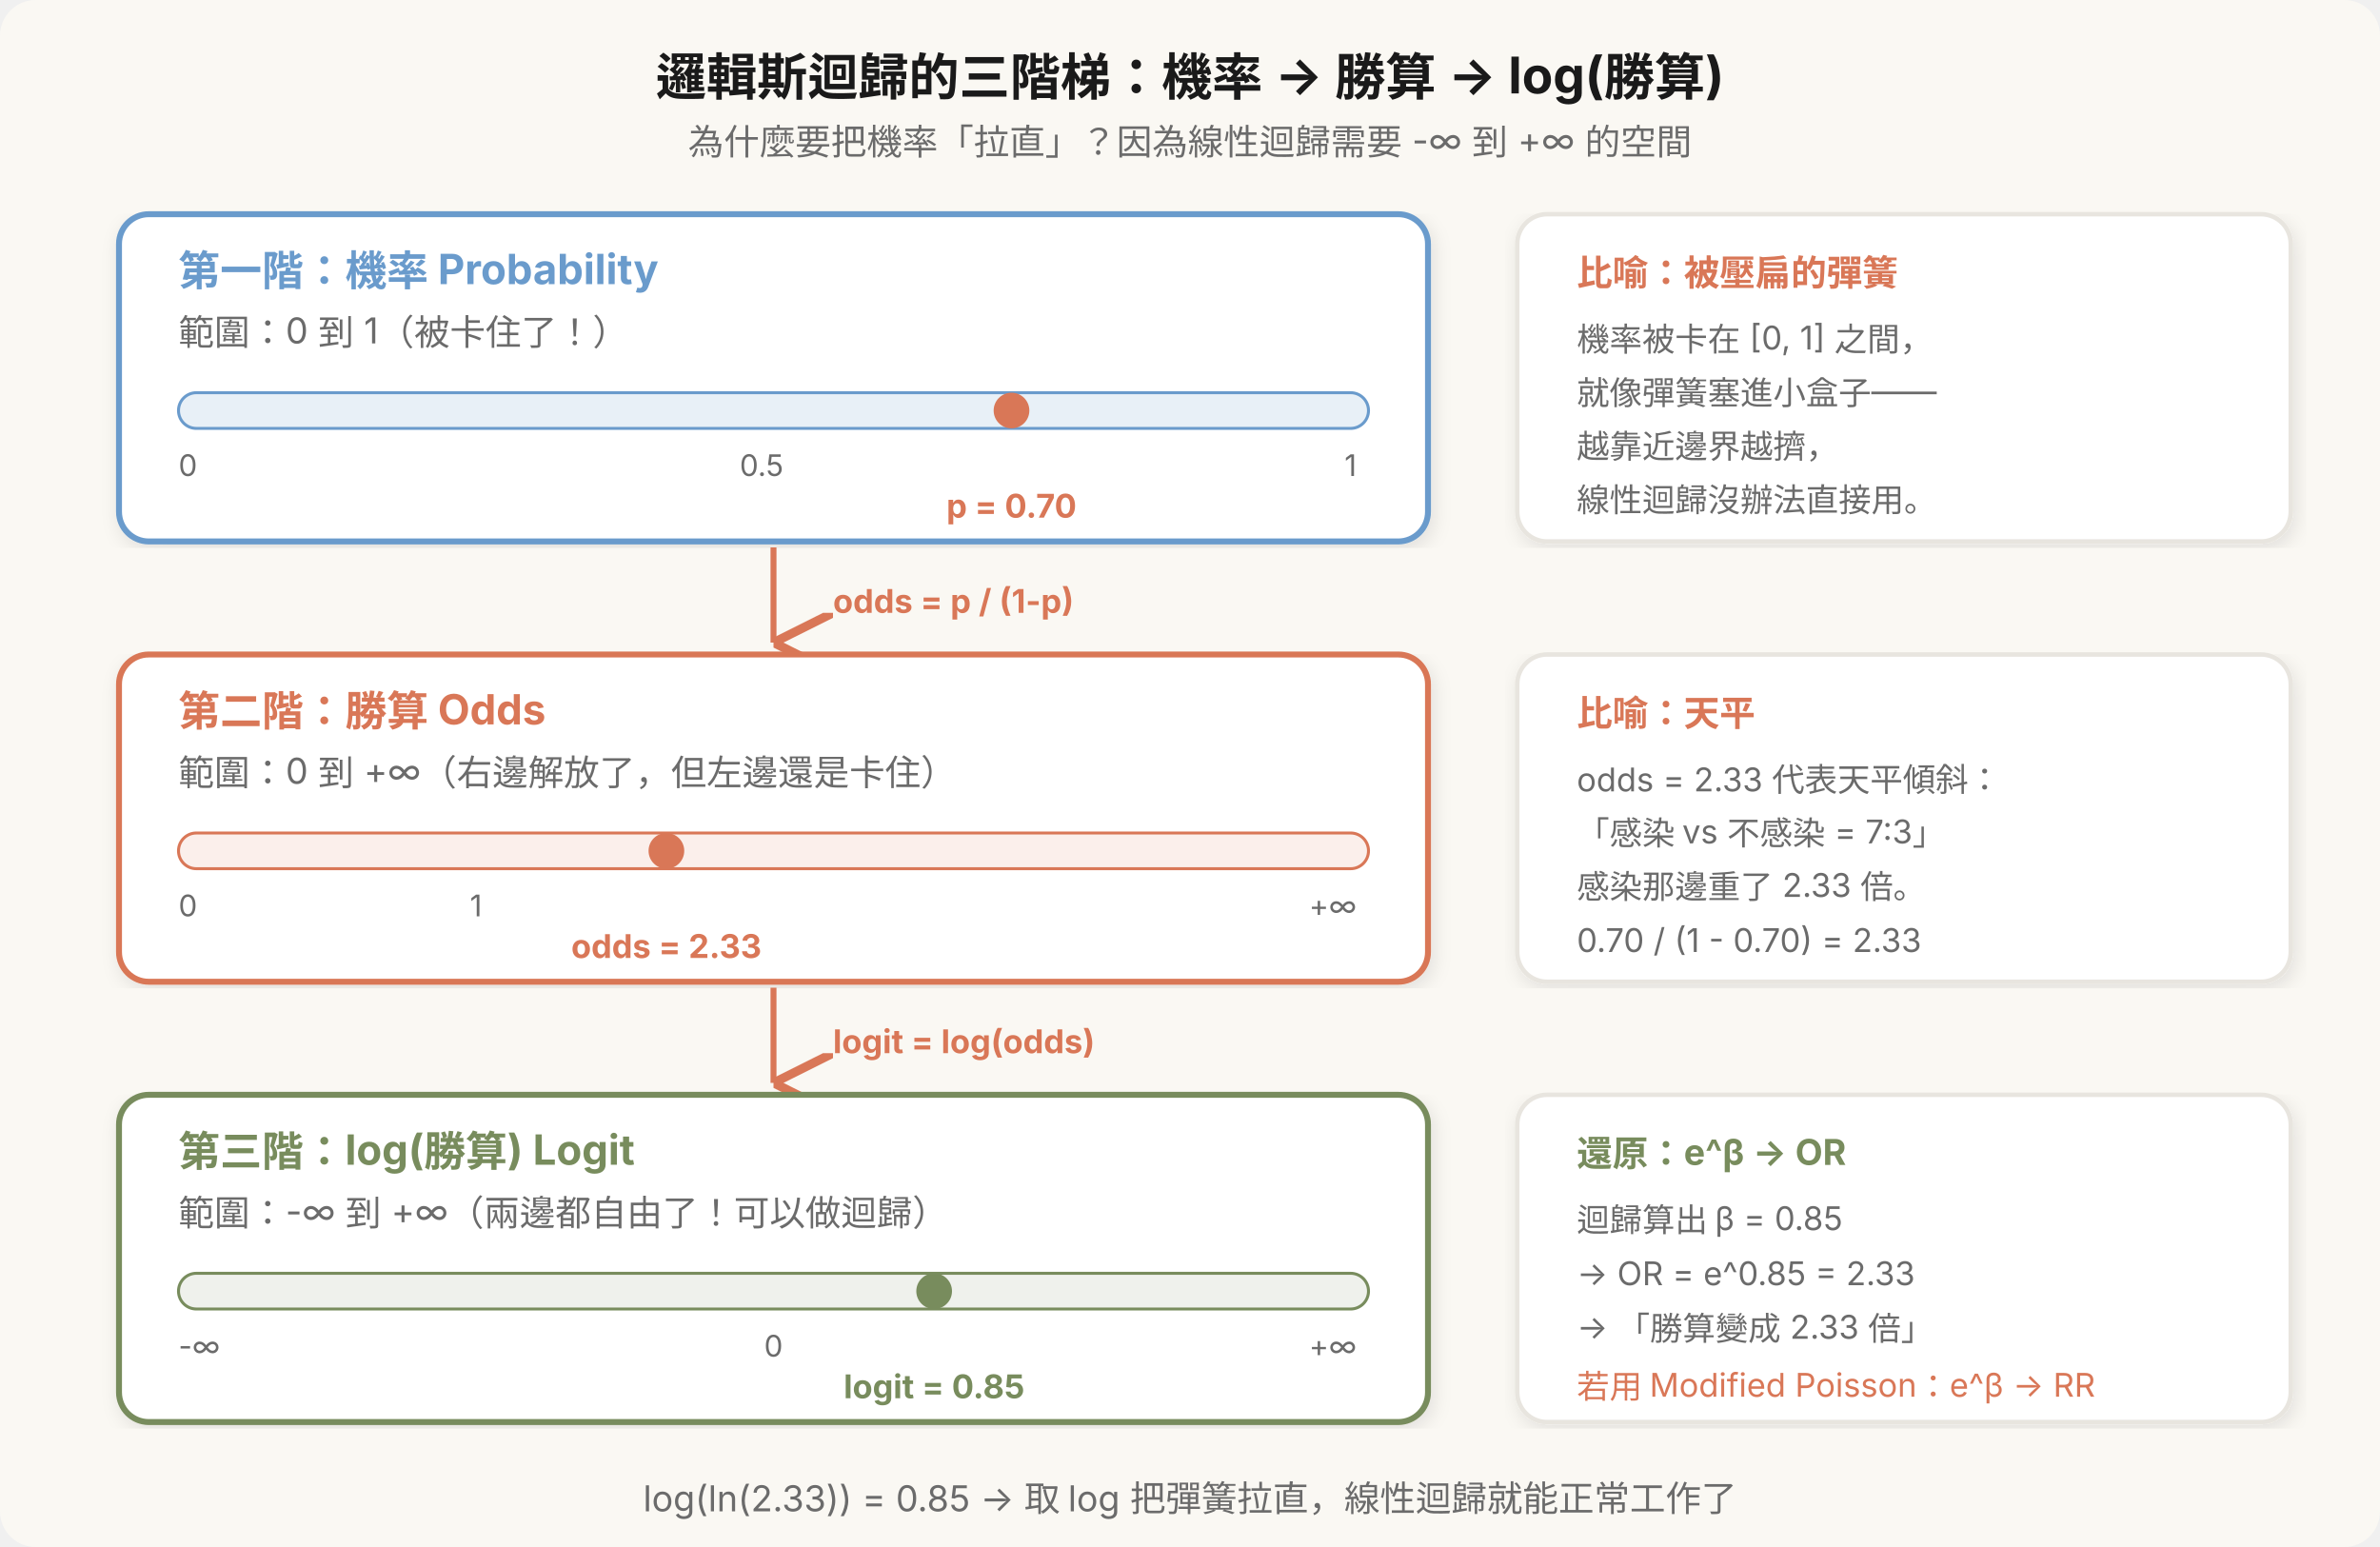
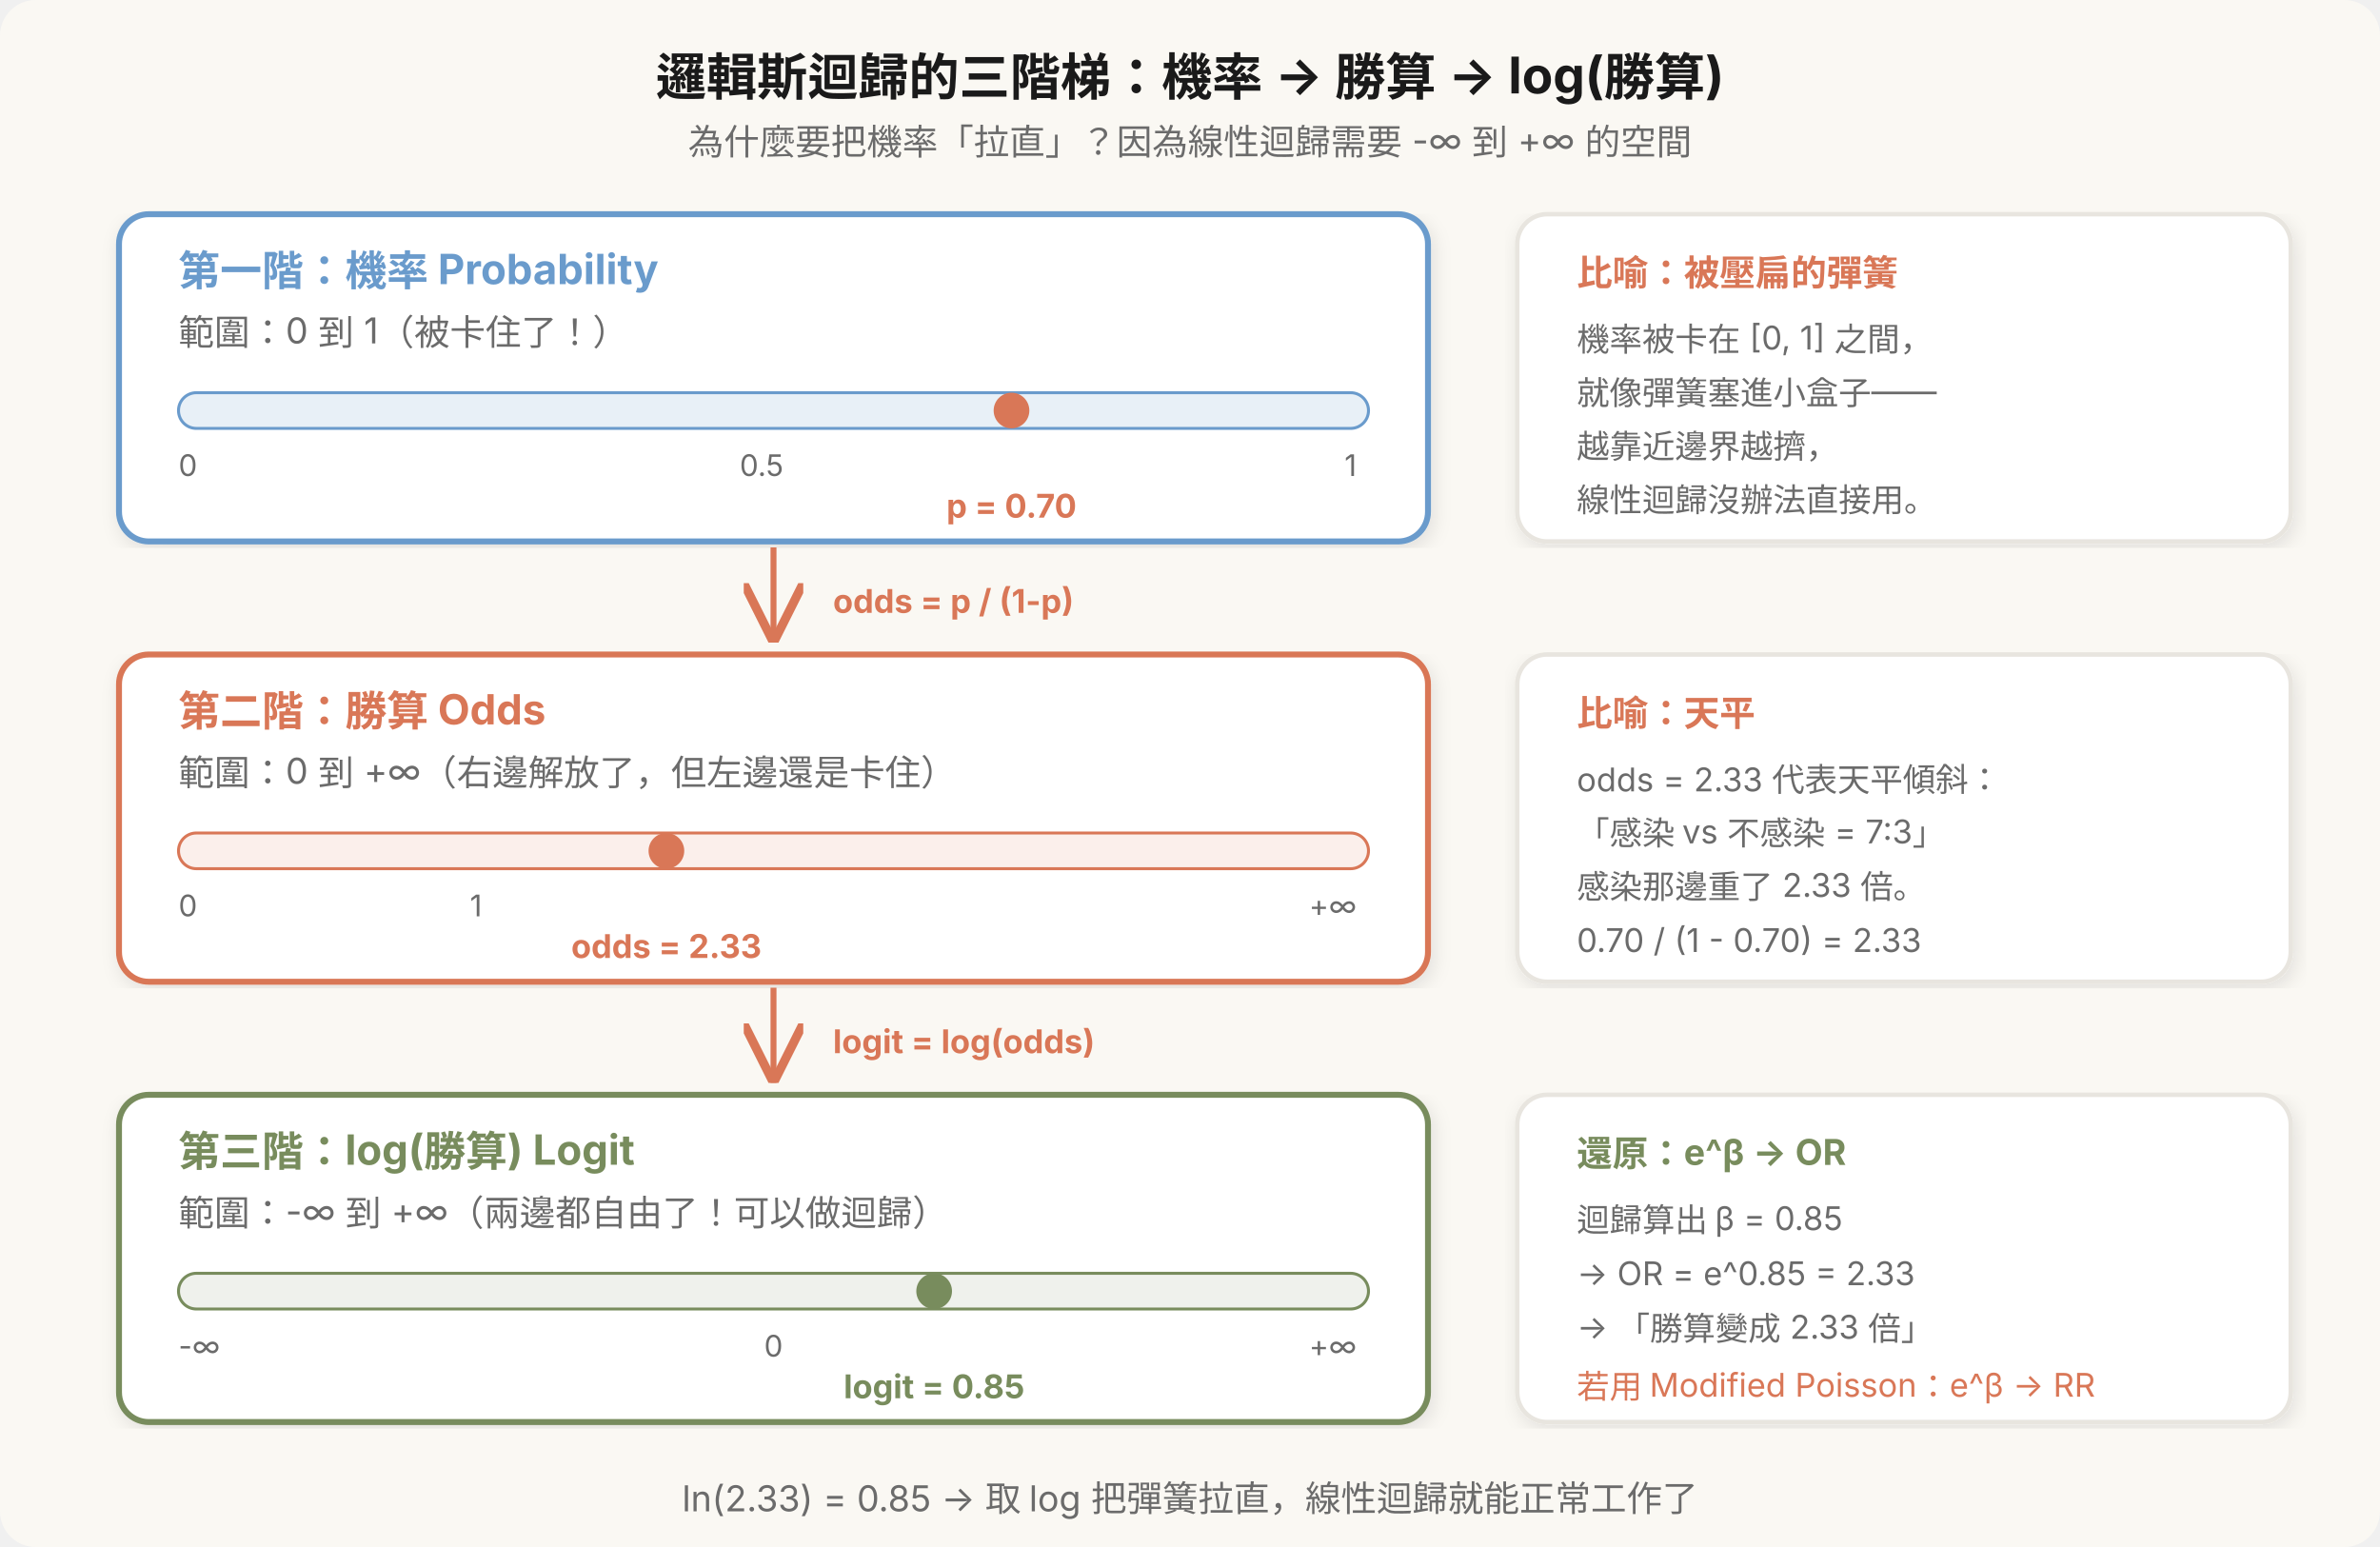
<svg xmlns="http://www.w3.org/2000/svg" viewBox="0 0 800 520" font-family="system-ui, -apple-system, sans-serif">
  <defs>
    <filter id="shadow" x="-2%" y="-2%" width="104%" height="104%">
      <feDropShadow dx="1" dy="2" stdDeviation="3" flood-opacity="0.1" />
    </filter>
-     <marker id="arrowDown" markerWidth="10" markerHeight="10" refX="5" refY="10" orient="auto">
-       <path d="M 0 0 L 5 10 L 10 0" fill="none" stroke="#D97757" stroke-width="1.5" />
+     <marker id="arrowDown" markerWidth="10" markerHeight="10" refX="10" refY="5" orient="auto">
+       <path d="M 0 0 L 10 5 L 0 10" fill="none" stroke="#D97757" stroke-width="1.5" />
    </marker>
    <marker id="arrowRight" markerWidth="10" markerHeight="7" refX="10" refY="3.5" orient="auto">
      <path d="M 0 0 L 10 3.5 L 0 7" fill="#788C5D" />
    </marker>
  </defs>
  <rect width="800" height="520" fill="#FAF8F3" rx="12" />
  <text x="400" y="32" text-anchor="middle" font-size="17" font-weight="bold" fill="#1A1A1A">邏輯斯迴歸的三階梯：機率 → 勝算 → log(勝算)</text>
  <text x="400" y="52" text-anchor="middle" font-size="12" fill="#6B6B6B">為什麼要把機率「拉直」？因為線性迴歸需要 -∞ 到 +∞ 的空間</text>
  <g filter="url(#shadow)">
    <rect x="40" y="72" width="440" height="110" rx="10" fill="#FFFFFF" stroke="#6A9BCC" stroke-width="2" />
  </g>
  <text x="60" y="96" font-size="14" font-weight="bold" fill="#6A9BCC">第一階：機率 Probability</text>
  <text x="60" y="116" font-size="12" fill="#6B6B6B">範圍：0 到 1（被卡住了！）</text>
  <rect x="60" y="132" width="400" height="12" rx="6" fill="#6A9BCC" fill-opacity="0.15" stroke="#6A9BCC" stroke-width="1" />
  <text x="60" y="160" font-size="10" fill="#6B6B6B">0</text>
  <text x="256" y="160" text-anchor="middle" font-size="10" fill="#6B6B6B">0.5</text>
  <text x="456" y="160" text-anchor="end" font-size="10" fill="#6B6B6B">1</text>
  <circle cx="340" cy="138" r="6" fill="#D97757" />
  <text x="340" y="174" text-anchor="middle" font-size="11" font-weight="bold" fill="#D97757">p = 0.70</text>
  <g filter="url(#shadow)">
    <rect x="510" y="72" width="260" height="110" rx="10" fill="#FFFFFF" stroke="#E8E5DF" stroke-width="1.5" />
  </g>
  <text x="530" y="96" font-size="12" font-weight="bold" fill="#D97757">比喻：被壓扁的彈簧</text>
  <text x="530" y="118" font-size="11" fill="#6B6B6B">機率被卡在 [0, 1] 之間，</text>
  <text x="530" y="136" font-size="11" fill="#6B6B6B">就像彈簧塞進小盒子——</text>
  <text x="530" y="154" font-size="11" fill="#6B6B6B">越靠近邊界越擠，</text>
  <text x="530" y="172" font-size="11" fill="#6B6B6B">線性迴歸沒辦法直接用。</text>
  <line x1="260" y1="184" x2="260" y2="216" stroke="#D97757" stroke-width="2" marker-end="url(#arrowDown)" />
  <text x="280" y="206" font-size="11" font-weight="bold" fill="#D97757">odds = p / (1-p)</text>
  <g filter="url(#shadow)">
    <rect x="40" y="220" width="440" height="110" rx="10" fill="#FFFFFF" stroke="#D97757" stroke-width="2" />
  </g>
  <text x="60" y="244" font-size="14" font-weight="bold" fill="#D97757">第二階：勝算 Odds</text>
  <text x="60" y="264" font-size="12" fill="#6B6B6B">範圍：0 到 +∞（右邊解放了，但左邊還是卡住）</text>
  <rect x="60" y="280" width="400" height="12" rx="6" fill="#D97757" fill-opacity="0.12" stroke="#D97757" stroke-width="1" />
  <text x="60" y="308" font-size="10" fill="#6B6B6B">0</text>
  <text x="160" y="308" text-anchor="middle" font-size="10" fill="#6B6B6B">1</text>
  <text x="456" y="308" text-anchor="end" font-size="10" fill="#6B6B6B">+∞</text>
  <circle cx="224" cy="286" r="6" fill="#D97757" />
  <text x="224" y="322" text-anchor="middle" font-size="11" font-weight="bold" fill="#D97757">odds = 2.33</text>
  <g filter="url(#shadow)">
    <rect x="510" y="220" width="260" height="110" rx="10" fill="#FFFFFF" stroke="#E8E5DF" stroke-width="1.5" />
  </g>
  <text x="530" y="244" font-size="12" font-weight="bold" fill="#D97757">比喻：天平</text>
  <text x="530" y="266" font-size="11" fill="#6B6B6B">odds = 2.33 代表天平傾斜：</text>
  <text x="530" y="284" font-size="11" fill="#6B6B6B">「感染 vs 不感染 = 7:3」</text>
  <text x="530" y="302" font-size="11" fill="#6B6B6B">感染那邊重了 2.33 倍。</text>
  <text x="530" y="320" font-size="11" fill="#6B6B6B">0.70 / (1 - 0.70) = 2.33</text>
  <line x1="260" y1="332" x2="260" y2="364" stroke="#D97757" stroke-width="2" marker-end="url(#arrowDown)" />
  <text x="280" y="354" font-size="11" font-weight="bold" fill="#D97757">logit = log(odds)</text>
  <g filter="url(#shadow)">
    <rect x="40" y="368" width="440" height="110" rx="10" fill="#FFFFFF" stroke="#788C5D" stroke-width="2" />
  </g>
  <text x="60" y="392" font-size="14" font-weight="bold" fill="#788C5D">第三階：log(勝算) Logit</text>
  <text x="60" y="412" font-size="12" fill="#6B6B6B">範圍：-∞ 到 +∞（兩邊都自由了！可以做迴歸）</text>
  <rect x="60" y="428" width="400" height="12" rx="6" fill="#788C5D" fill-opacity="0.12" stroke="#788C5D" stroke-width="1" />
  <text x="60" y="456" font-size="10" fill="#6B6B6B">-∞</text>
  <text x="260" y="456" text-anchor="middle" font-size="10" fill="#6B6B6B">0</text>
  <text x="456" y="456" text-anchor="end" font-size="10" fill="#6B6B6B">+∞</text>
  <circle cx="314" cy="434" r="6" fill="#788C5D" />
  <text x="314" y="470" text-anchor="middle" font-size="11" font-weight="bold" fill="#788C5D">logit = 0.85</text>
  <g filter="url(#shadow)">
    <rect x="510" y="368" width="260" height="110" rx="10" fill="#FFFFFF" stroke="#E8E5DF" stroke-width="1.5" />
  </g>
  <text x="530" y="392" font-size="12" font-weight="bold" fill="#788C5D">還原：e^β → OR</text>
  <text x="530" y="414" font-size="11" fill="#6B6B6B">迴歸算出 β = 0.85</text>
  <text x="530" y="432" font-size="11" fill="#6B6B6B">→ OR = e^0.85 = 2.33</text>
  <text x="530" y="450" font-size="11" fill="#6B6B6B">→ 「勝算變成 2.33 倍」</text>
  <text x="530" y="470" font-size="11" fill="#D97757">若用 Modified Poisson：e^β → RR</text>
-   <text x="400" y="508" text-anchor="middle" font-size="12" fill="#6B6B6B">log(ln(2.33)) = 0.85 → 取 log 把彈簧拉直，線性迴歸就能正常工作了</text>
+   <text x="400" y="508" text-anchor="middle" font-size="12" fill="#6B6B6B">ln(2.33) = 0.85 → 取 log 把彈簧拉直，線性迴歸就能正常工作了</text>
</svg>
